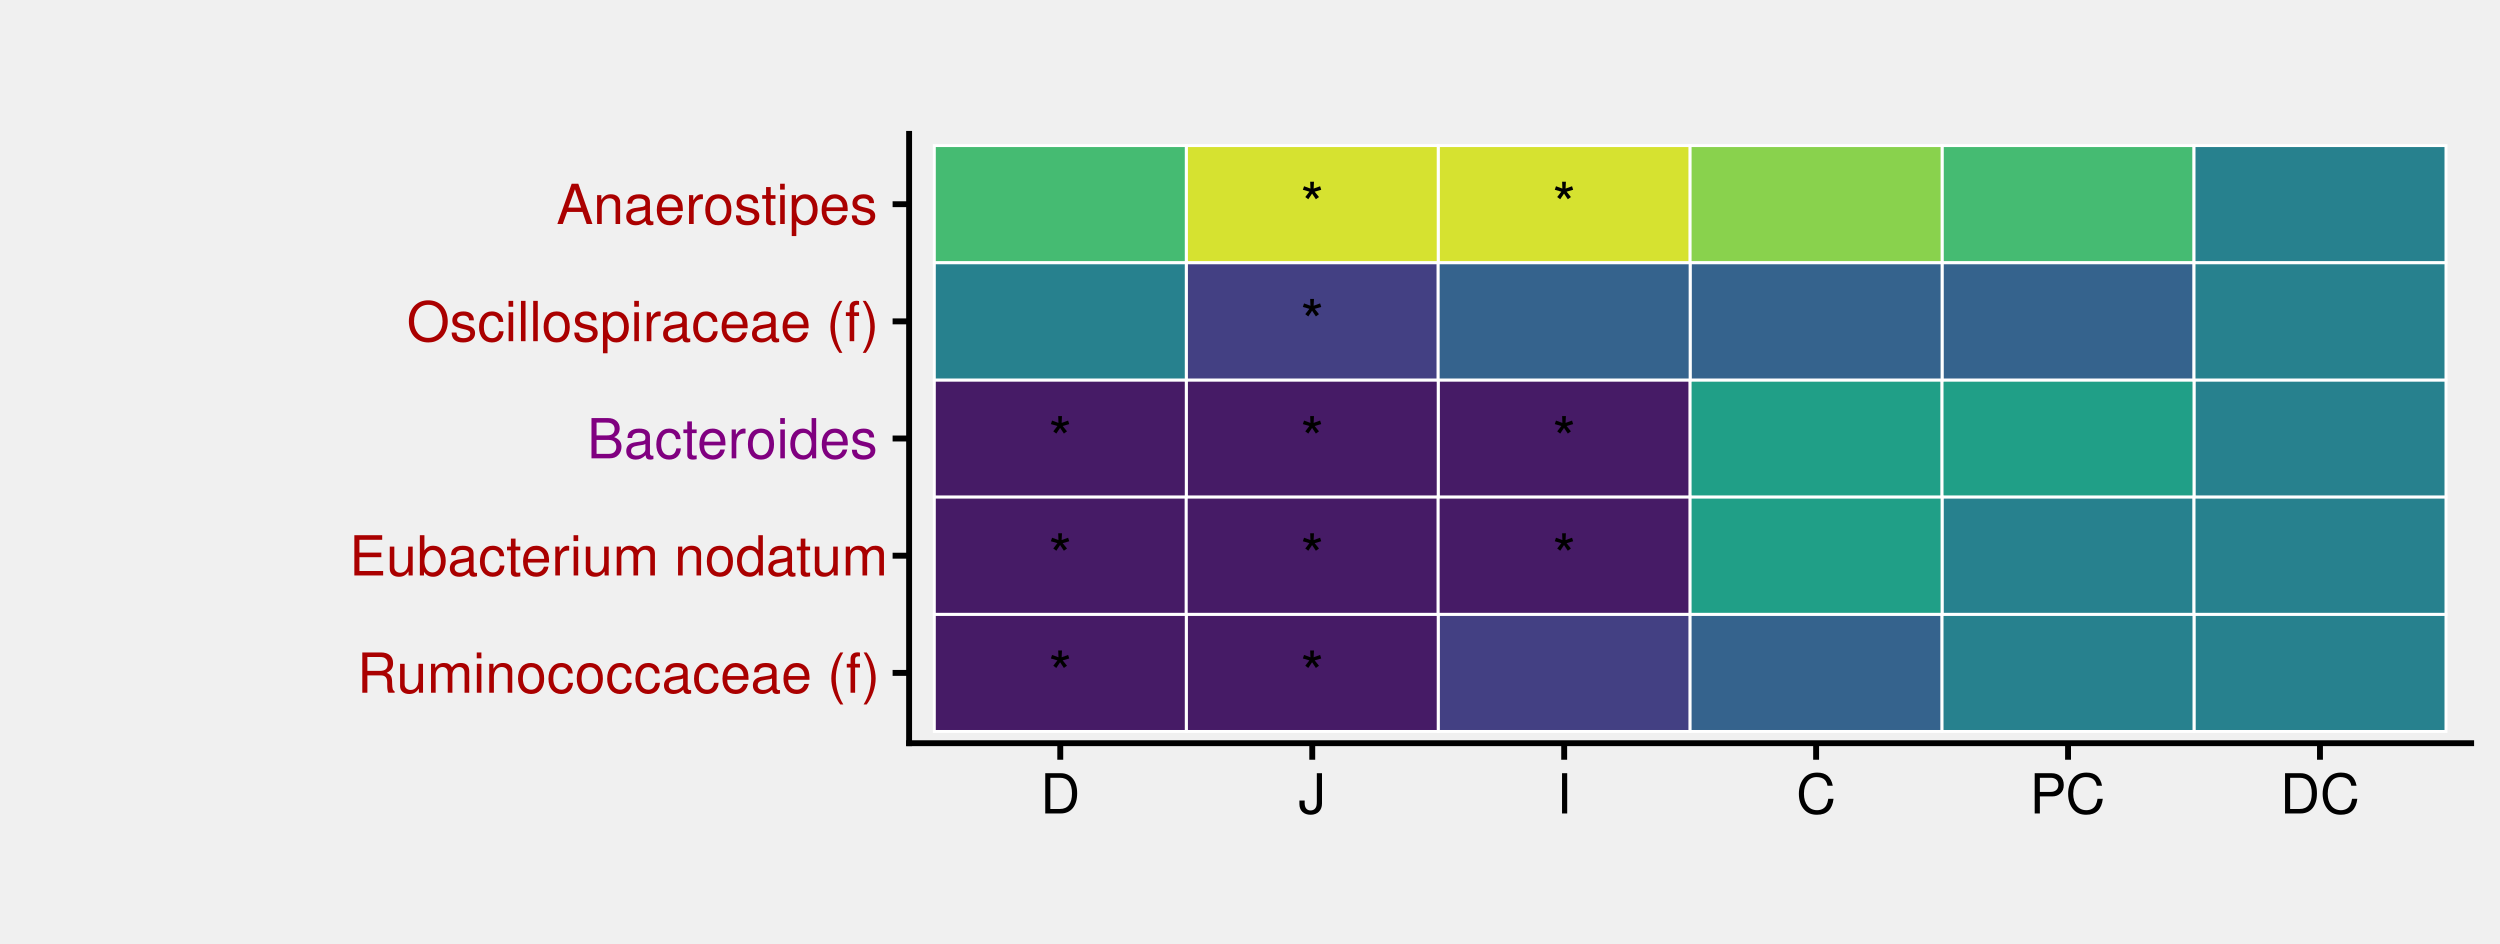
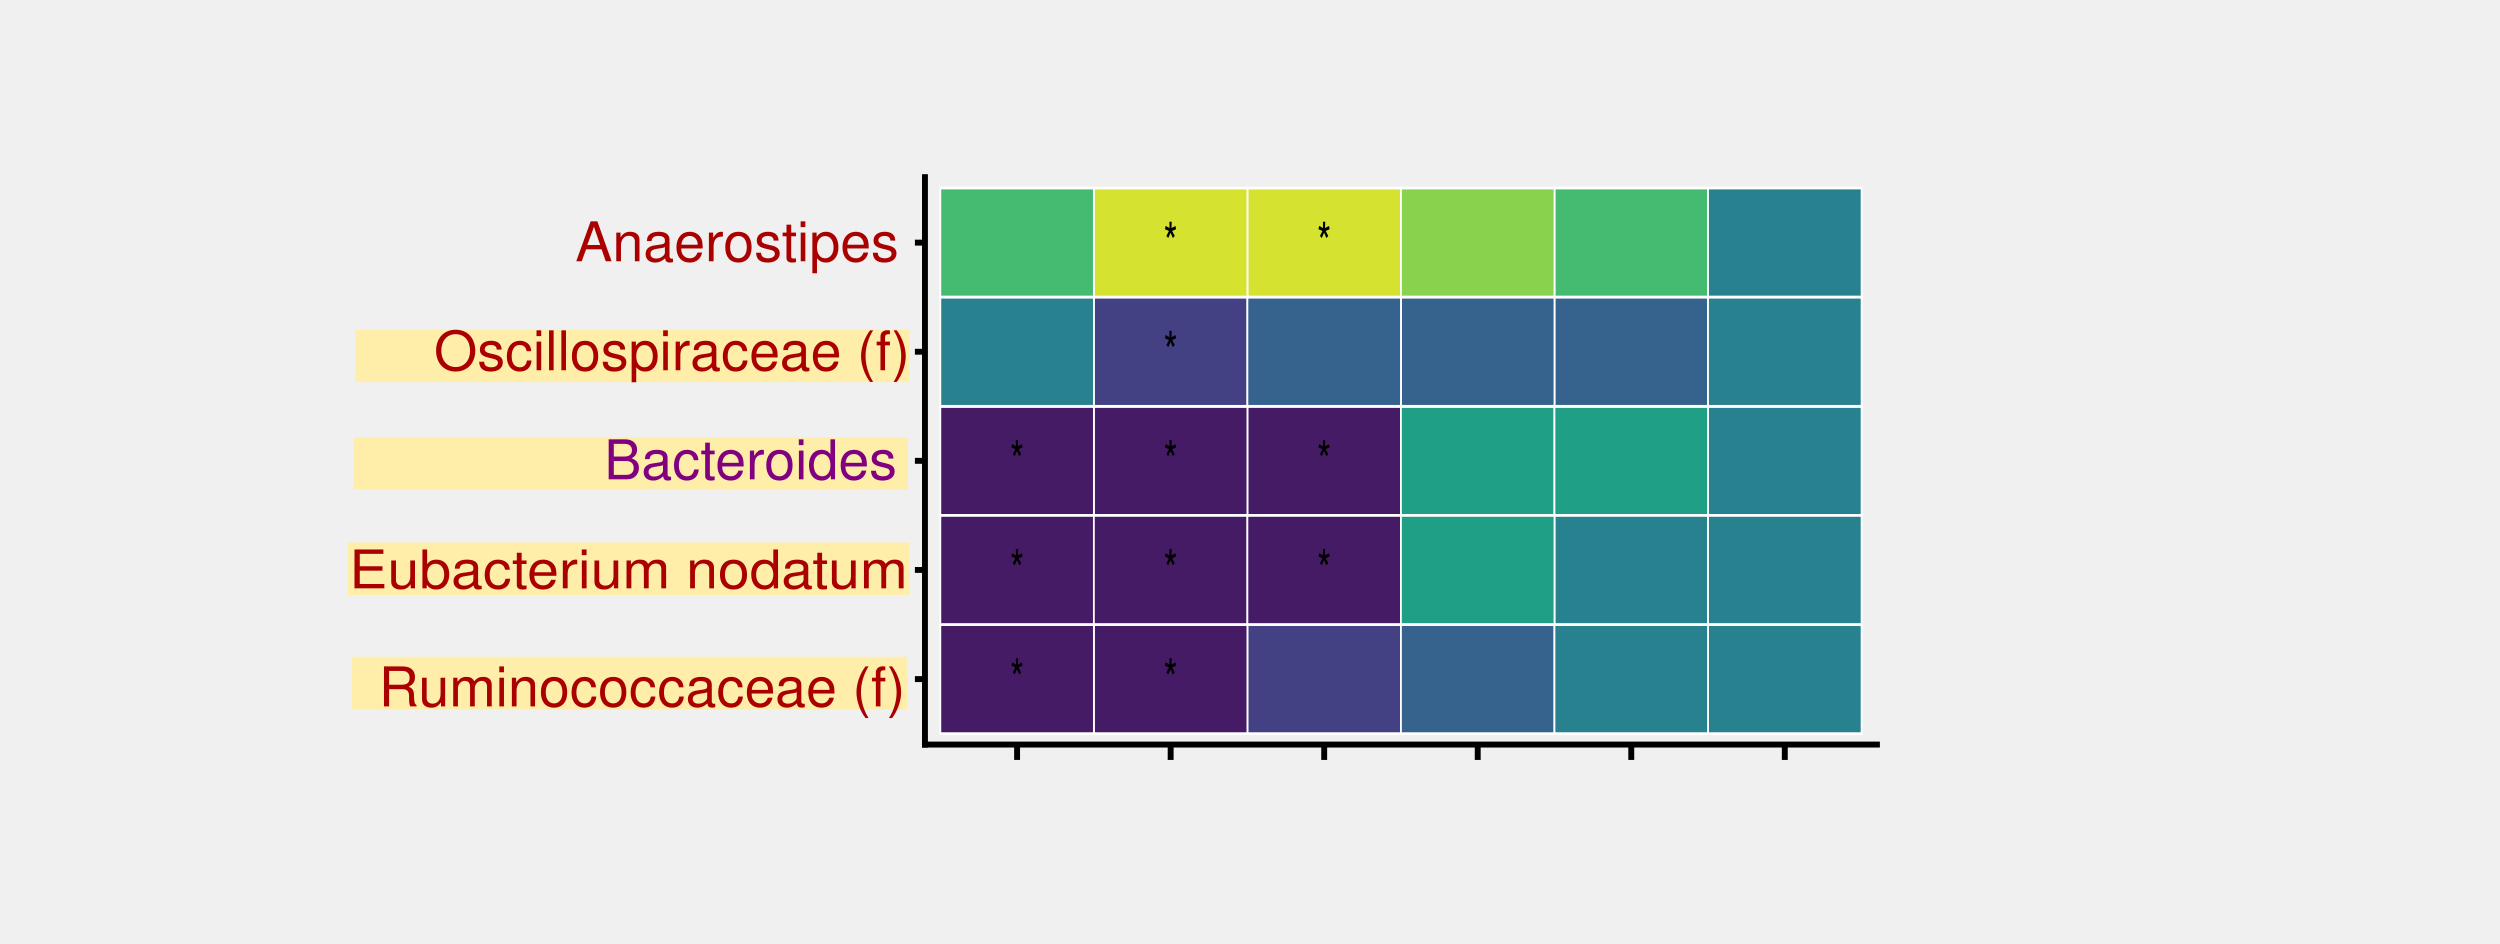
<svg xmlns="http://www.w3.org/2000/svg" xmlns:xlink="http://www.w3.org/1999/xlink" version="1.1" id="Layer_1" x="0px" y="0px" viewBox="0 0 453 171" style="enable-background:new 0 0 453 171;" xml:space="preserve">
-   <defs id="defs93" />
+   <defs id="defs93">
+     <clipPath id="clip176-5-7-4-6-7-6-9-6-4-7-2-0-9-6-8-6-4-0-29">
+       <path d="m 269,77.445 h 38.402 V 88 H 269 Z m 0,0" id="path254-5-8-9-8-3-3-7-5-4-5-8-6-4-8-0-2-8-6-0" />
+     </clipPath>
+     <clipPath id="clip176-5-7-4-6-7-6-9-6-4-7-2-0-9-6-8-6-4-0-29-3">
+       <path d="m 269,77.445 h 38.402 V 88 H 269 Z m 0,0" id="path254-5-8-9-8-3-3-7-5-4-5-8-6-4-8-0-2-8-6-0-7" />
+     </clipPath>
+     <clipPath id="clip176-5-7-4-6-7-6-9-6-4-7-2-0-9-6-8-6-4-0-29-3-8">
+       <path d="m 269,77.445 h 38.402 V 88 H 269 Z m 0,0" id="path254-5-8-9-8-3-3-7-5-4-5-8-6-4-8-0-2-8-6-0-7-7" />
+     </clipPath>
+     <clipPath id="clip176-5-7-4-6-7-6-9-6-4-7-2-0-9-6-8-6-4-0-29-3-8-0">
+       <path d="m 269,77.445 h 38.402 V 88 H 269 Z m 0,0" id="path254-5-8-9-8-3-3-7-5-4-5-8-6-4-8-0-2-8-6-0-7-7-9" />
+     </clipPath>
+   </defs>
  <style type="text/css" id="style1">
	.st0{clip-path:url(#SVGID_00000031889688859535453280000002642071406864421519_);fill:#461B66;}
	
		.st1{clip-path:url(#SVGID_00000031889688859535453280000002642071406864421519_);fill:none;stroke:#FFFFFF;stroke-width:0.53;stroke-miterlimit:10;}
	.st2{clip-path:url(#SVGID_00000031889688859535453280000002642071406864421519_);fill:#209F87;}
	.st3{clip-path:url(#SVGID_00000031889688859535453280000002642071406864421519_);fill:#27818E;}
	.st4{clip-path:url(#SVGID_00000031889688859535453280000002642071406864421519_);fill:#D6E230;}
	.st5{clip-path:url(#SVGID_00000031889688859535453280000002642071406864421519_);fill:#45BB72;}
	.st6{clip-path:url(#SVGID_00000031889688859535453280000002642071406864421519_);fill:#89D24D;}
	.st7{clip-path:url(#SVGID_00000031889688859535453280000002642071406864421519_);fill:#434083;}
	.st8{clip-path:url(#SVGID_00000031889688859535453280000002642071406864421519_);fill:#35638D;}
	.st9{clip-path:url(#SVGID_00000031889688859535453280000002642071406864421519_);}
	.st10{font-family:'Helvetica';}
	.st11{font-size:11px;}
	.st12{fill:none;stroke:#000000;stroke-width:1.07;stroke-linecap:square;stroke-linejoin:round;stroke-miterlimit:10;}
	.st13{fill:#AA0000;}
	.st14{font-size:10px;}
	.st15{fill:#800080;}
	.st16{fill:none;stroke:#000000;stroke-width:1.07;stroke-linejoin:round;stroke-miterlimit:10;}
</style>
-   <g id="g71">
+   <g id="g71" transform="matrix(0.6094341,0,0,0.9312517,67.21132,9.506743)">
    <defs id="defs1">
      <rect id="SVGID_1_" x="164.73" y="24.26" width="283.04" height="110.41" />
    </defs>
    <clipPath id="SVGID_00000048481814212972687970000012246216383739331980_">
-       <use xlink:href="#SVGID_1_" style="overflow:visible;" id="use1" />
+       <use xlink:href="#SVGID_1_" style="overflow:visible" id="use1" />
    </clipPath>
-     <rect x="260.6" y="68.85" style="clip-path:url(#SVGID_00000048481814212972687970000012246216383739331980_);fill:#461B66;" width="45.65" height="21.23" clip-path="url(#SVGID_00000048481814212972687970000012246216383739331980_)" id="rect1" />
-     <rect x="260.6" y="68.85" style="clip-path:url(#SVGID_00000048481814212972687970000012246216383739331980_);fill:none;stroke:#FFFFFF;stroke-width:0.53;stroke-miterlimit:10;" width="45.65" height="21.23" clip-path="url(#SVGID_00000048481814212972687970000012246216383739331980_)" id="rect2" />
-     <rect x="306.25" y="68.85" style="clip-path:url(#SVGID_00000048481814212972687970000012246216383739331980_);fill:#209F87;" width="45.65" height="21.23" clip-path="url(#SVGID_00000048481814212972687970000012246216383739331980_)" id="rect3" />
-     <rect x="306.25" y="68.85" style="clip-path:url(#SVGID_00000048481814212972687970000012246216383739331980_);fill:none;stroke:#FFFFFF;stroke-width:0.53;stroke-miterlimit:10;" width="45.65" height="21.23" clip-path="url(#SVGID_00000048481814212972687970000012246216383739331980_)" id="rect4" />
-     <rect x="214.95" y="68.85" style="clip-path:url(#SVGID_00000048481814212972687970000012246216383739331980_);fill:#461B66;" width="45.65" height="21.23" clip-path="url(#SVGID_00000048481814212972687970000012246216383739331980_)" id="rect5" />
-     <rect x="214.95" y="68.85" style="clip-path:url(#SVGID_00000048481814212972687970000012246216383739331980_);fill:none;stroke:#FFFFFF;stroke-width:0.53;stroke-miterlimit:10;" width="45.65" height="21.23" clip-path="url(#SVGID_00000048481814212972687970000012246216383739331980_)" id="rect6" />
-     <rect x="169.3" y="68.85" style="clip-path:url(#SVGID_00000048481814212972687970000012246216383739331980_);fill:#461B66;" width="45.65" height="21.23" clip-path="url(#SVGID_00000048481814212972687970000012246216383739331980_)" id="rect7" />
-     <rect x="169.3" y="68.85" style="clip-path:url(#SVGID_00000048481814212972687970000012246216383739331980_);fill:none;stroke:#FFFFFF;stroke-width:0.53;stroke-miterlimit:10;" width="45.65" height="21.23" clip-path="url(#SVGID_00000048481814212972687970000012246216383739331980_)" id="rect8" />
-     <rect x="397.56" y="68.85" style="clip-path:url(#SVGID_00000048481814212972687970000012246216383739331980_);fill:#27818E;" width="45.65" height="21.23" clip-path="url(#SVGID_00000048481814212972687970000012246216383739331980_)" id="rect9" />
-     <rect x="397.56" y="68.85" style="clip-path:url(#SVGID_00000048481814212972687970000012246216383739331980_);fill:none;stroke:#FFFFFF;stroke-width:0.53;stroke-miterlimit:10;" width="45.65" height="21.23" clip-path="url(#SVGID_00000048481814212972687970000012246216383739331980_)" id="rect10" />
-     <rect x="351.9" y="68.85" style="clip-path:url(#SVGID_00000048481814212972687970000012246216383739331980_);fill:#209F87;" width="45.65" height="21.23" clip-path="url(#SVGID_00000048481814212972687970000012246216383739331980_)" id="rect11" />
-     <rect x="351.9" y="68.85" style="clip-path:url(#SVGID_00000048481814212972687970000012246216383739331980_);fill:none;stroke:#FFFFFF;stroke-width:0.53;stroke-miterlimit:10;" width="45.65" height="21.23" clip-path="url(#SVGID_00000048481814212972687970000012246216383739331980_)" id="rect12" />
-     <rect x="260.6" y="26.38" style="clip-path:url(#SVGID_00000048481814212972687970000012246216383739331980_);fill:#D6E230;" width="45.65" height="21.23" clip-path="url(#SVGID_00000048481814212972687970000012246216383739331980_)" id="rect13" />
-     <rect x="260.6" y="26.38" style="clip-path:url(#SVGID_00000048481814212972687970000012246216383739331980_);fill:none;stroke:#FFFFFF;stroke-width:0.53;stroke-miterlimit:10;" width="45.65" height="21.23" clip-path="url(#SVGID_00000048481814212972687970000012246216383739331980_)" id="rect14" />
-     <rect x="214.95" y="26.38" style="clip-path:url(#SVGID_00000048481814212972687970000012246216383739331980_);fill:#D6E230;" width="45.65" height="21.23" clip-path="url(#SVGID_00000048481814212972687970000012246216383739331980_)" id="rect15" />
-     <rect x="214.95" y="26.38" style="clip-path:url(#SVGID_00000048481814212972687970000012246216383739331980_);fill:none;stroke:#FFFFFF;stroke-width:0.53;stroke-miterlimit:10;" width="45.65" height="21.23" clip-path="url(#SVGID_00000048481814212972687970000012246216383739331980_)" id="rect16" />
-     <rect x="351.9" y="26.38" style="clip-path:url(#SVGID_00000048481814212972687970000012246216383739331980_);fill:#45BB72;" width="45.65" height="21.23" clip-path="url(#SVGID_00000048481814212972687970000012246216383739331980_)" id="rect17" />
-     <rect x="351.9" y="26.38" style="clip-path:url(#SVGID_00000048481814212972687970000012246216383739331980_);fill:none;stroke:#FFFFFF;stroke-width:0.53;stroke-miterlimit:10;" width="45.65" height="21.23" clip-path="url(#SVGID_00000048481814212972687970000012246216383739331980_)" id="rect18" />
-     <rect x="306.25" y="26.38" style="clip-path:url(#SVGID_00000048481814212972687970000012246216383739331980_);fill:#89D24D;" width="45.65" height="21.23" clip-path="url(#SVGID_00000048481814212972687970000012246216383739331980_)" id="rect19" />
-     <rect x="306.25" y="26.38" style="clip-path:url(#SVGID_00000048481814212972687970000012246216383739331980_);fill:none;stroke:#FFFFFF;stroke-width:0.53;stroke-miterlimit:10;" width="45.65" height="21.23" clip-path="url(#SVGID_00000048481814212972687970000012246216383739331980_)" id="rect20" />
-     <rect x="169.3" y="26.38" style="clip-path:url(#SVGID_00000048481814212972687970000012246216383739331980_);fill:#45BB72;" width="45.65" height="21.23" clip-path="url(#SVGID_00000048481814212972687970000012246216383739331980_)" id="rect21" />
-     <rect x="169.3" y="26.38" style="clip-path:url(#SVGID_00000048481814212972687970000012246216383739331980_);fill:none;stroke:#FFFFFF;stroke-width:0.53;stroke-miterlimit:10;" width="45.65" height="21.23" clip-path="url(#SVGID_00000048481814212972687970000012246216383739331980_)" id="rect22" />
-     <rect x="397.56" y="26.38" style="clip-path:url(#SVGID_00000048481814212972687970000012246216383739331980_);fill:#27818E;" width="45.65" height="21.23" clip-path="url(#SVGID_00000048481814212972687970000012246216383739331980_)" id="rect23" />
-     <rect x="397.56" y="26.38" style="clip-path:url(#SVGID_00000048481814212972687970000012246216383739331980_);fill:none;stroke:#FFFFFF;stroke-width:0.53;stroke-miterlimit:10;" width="45.65" height="21.23" clip-path="url(#SVGID_00000048481814212972687970000012246216383739331980_)" id="rect24" />
-     <rect x="214.95" y="47.62" style="clip-path:url(#SVGID_00000048481814212972687970000012246216383739331980_);fill:#434083;" width="45.65" height="21.23" clip-path="url(#SVGID_00000048481814212972687970000012246216383739331980_)" id="rect25" />
-     <rect x="214.95" y="47.62" style="clip-path:url(#SVGID_00000048481814212972687970000012246216383739331980_);fill:none;stroke:#FFFFFF;stroke-width:0.53;stroke-miterlimit:10;" width="45.65" height="21.23" clip-path="url(#SVGID_00000048481814212972687970000012246216383739331980_)" id="rect26" />
-     <rect x="351.9" y="47.62" style="clip-path:url(#SVGID_00000048481814212972687970000012246216383739331980_);fill:#35638D;" width="45.65" height="21.23" clip-path="url(#SVGID_00000048481814212972687970000012246216383739331980_)" id="rect27" />
-     <rect x="351.9" y="47.62" style="clip-path:url(#SVGID_00000048481814212972687970000012246216383739331980_);fill:none;stroke:#FFFFFF;stroke-width:0.53;stroke-miterlimit:10;" width="45.65" height="21.23" clip-path="url(#SVGID_00000048481814212972687970000012246216383739331980_)" id="rect28" />
-     <rect x="306.25" y="47.62" style="clip-path:url(#SVGID_00000048481814212972687970000012246216383739331980_);fill:#35638D;" width="45.65" height="21.23" clip-path="url(#SVGID_00000048481814212972687970000012246216383739331980_)" id="rect29" />
-     <rect x="306.25" y="47.62" style="clip-path:url(#SVGID_00000048481814212972687970000012246216383739331980_);fill:none;stroke:#FFFFFF;stroke-width:0.53;stroke-miterlimit:10;" width="45.65" height="21.23" clip-path="url(#SVGID_00000048481814212972687970000012246216383739331980_)" id="rect30" />
-     <rect x="260.6" y="47.62" style="clip-path:url(#SVGID_00000048481814212972687970000012246216383739331980_);fill:#35638D;" width="45.65" height="21.23" clip-path="url(#SVGID_00000048481814212972687970000012246216383739331980_)" id="rect31" />
-     <rect x="260.6" y="47.62" style="clip-path:url(#SVGID_00000048481814212972687970000012246216383739331980_);fill:none;stroke:#FFFFFF;stroke-width:0.53;stroke-miterlimit:10;" width="45.65" height="21.23" clip-path="url(#SVGID_00000048481814212972687970000012246216383739331980_)" id="rect32" />
-     <rect x="169.3" y="47.62" style="clip-path:url(#SVGID_00000048481814212972687970000012246216383739331980_);fill:#27818E;" width="45.65" height="21.23" clip-path="url(#SVGID_00000048481814212972687970000012246216383739331980_)" id="rect33" />
-     <rect x="169.3" y="47.62" style="clip-path:url(#SVGID_00000048481814212972687970000012246216383739331980_);fill:none;stroke:#FFFFFF;stroke-width:0.53;stroke-miterlimit:10;" width="45.65" height="21.23" clip-path="url(#SVGID_00000048481814212972687970000012246216383739331980_)" id="rect34" />
-     <rect x="397.56" y="47.62" style="clip-path:url(#SVGID_00000048481814212972687970000012246216383739331980_);fill:#27818E;" width="45.65" height="21.23" clip-path="url(#SVGID_00000048481814212972687970000012246216383739331980_)" id="rect35" />
-     <rect x="397.56" y="47.62" style="clip-path:url(#SVGID_00000048481814212972687970000012246216383739331980_);fill:none;stroke:#FFFFFF;stroke-width:0.53;stroke-miterlimit:10;" width="45.65" height="21.23" clip-path="url(#SVGID_00000048481814212972687970000012246216383739331980_)" id="rect36" />
-     <rect x="260.6" y="111.31" style="clip-path:url(#SVGID_00000048481814212972687970000012246216383739331980_);fill:#434083;" width="45.65" height="21.23" clip-path="url(#SVGID_00000048481814212972687970000012246216383739331980_)" id="rect37" />
-     <rect x="260.6" y="111.31" style="clip-path:url(#SVGID_00000048481814212972687970000012246216383739331980_);fill:none;stroke:#FFFFFF;stroke-width:0.53;stroke-miterlimit:10;" width="45.65" height="21.23" clip-path="url(#SVGID_00000048481814212972687970000012246216383739331980_)" id="rect38" />
-     <rect x="214.95" y="111.31" style="clip-path:url(#SVGID_00000048481814212972687970000012246216383739331980_);fill:#461B66;" width="45.65" height="21.23" clip-path="url(#SVGID_00000048481814212972687970000012246216383739331980_)" id="rect39" />
-     <rect x="214.95" y="111.31" style="clip-path:url(#SVGID_00000048481814212972687970000012246216383739331980_);fill:none;stroke:#FFFFFF;stroke-width:0.53;stroke-miterlimit:10;" width="45.65" height="21.23" clip-path="url(#SVGID_00000048481814212972687970000012246216383739331980_)" id="rect40" />
-     <rect x="169.3" y="111.31" style="clip-path:url(#SVGID_00000048481814212972687970000012246216383739331980_);fill:#461B66;" width="45.65" height="21.23" clip-path="url(#SVGID_00000048481814212972687970000012246216383739331980_)" id="rect41" />
-     <rect x="169.3" y="111.31" style="clip-path:url(#SVGID_00000048481814212972687970000012246216383739331980_);fill:none;stroke:#FFFFFF;stroke-width:0.53;stroke-miterlimit:10;" width="45.65" height="21.23" clip-path="url(#SVGID_00000048481814212972687970000012246216383739331980_)" id="rect42" />
-     <rect x="397.56" y="111.31" style="clip-path:url(#SVGID_00000048481814212972687970000012246216383739331980_);fill:#27818E;" width="45.65" height="21.23" clip-path="url(#SVGID_00000048481814212972687970000012246216383739331980_)" id="rect43" />
-     <rect x="397.56" y="111.31" style="clip-path:url(#SVGID_00000048481814212972687970000012246216383739331980_);fill:none;stroke:#FFFFFF;stroke-width:0.53;stroke-miterlimit:10;" width="45.65" height="21.23" clip-path="url(#SVGID_00000048481814212972687970000012246216383739331980_)" id="rect44" />
-     <rect x="306.25" y="111.31" style="clip-path:url(#SVGID_00000048481814212972687970000012246216383739331980_);fill:#35638D;" width="45.65" height="21.23" clip-path="url(#SVGID_00000048481814212972687970000012246216383739331980_)" id="rect45" />
-     <rect x="306.25" y="111.31" style="clip-path:url(#SVGID_00000048481814212972687970000012246216383739331980_);fill:none;stroke:#FFFFFF;stroke-width:0.53;stroke-miterlimit:10;" width="45.65" height="21.23" clip-path="url(#SVGID_00000048481814212972687970000012246216383739331980_)" id="rect46" />
-     <rect x="351.9" y="111.31" style="clip-path:url(#SVGID_00000048481814212972687970000012246216383739331980_);fill:#27818E;" width="45.65" height="21.23" clip-path="url(#SVGID_00000048481814212972687970000012246216383739331980_)" id="rect47" />
-     <rect x="351.9" y="111.31" style="clip-path:url(#SVGID_00000048481814212972687970000012246216383739331980_);fill:none;stroke:#FFFFFF;stroke-width:0.53;stroke-miterlimit:10;" width="45.65" height="21.23" clip-path="url(#SVGID_00000048481814212972687970000012246216383739331980_)" id="rect48" />
-     <rect x="169.3" y="90.08" style="clip-path:url(#SVGID_00000048481814212972687970000012246216383739331980_);fill:#461B66;" width="45.65" height="21.23" clip-path="url(#SVGID_00000048481814212972687970000012246216383739331980_)" id="rect49" />
-     <rect x="169.3" y="90.08" style="clip-path:url(#SVGID_00000048481814212972687970000012246216383739331980_);fill:none;stroke:#FFFFFF;stroke-width:0.53;stroke-miterlimit:10;" width="45.65" height="21.23" clip-path="url(#SVGID_00000048481814212972687970000012246216383739331980_)" id="rect50" />
-     <rect x="214.95" y="90.08" style="clip-path:url(#SVGID_00000048481814212972687970000012246216383739331980_);fill:#461B66;" width="45.65" height="21.23" clip-path="url(#SVGID_00000048481814212972687970000012246216383739331980_)" id="rect51" />
-     <rect x="214.95" y="90.08" style="clip-path:url(#SVGID_00000048481814212972687970000012246216383739331980_);fill:none;stroke:#FFFFFF;stroke-width:0.53;stroke-miterlimit:10;" width="45.65" height="21.23" clip-path="url(#SVGID_00000048481814212972687970000012246216383739331980_)" id="rect52" />
-     <rect x="351.9" y="90.08" style="clip-path:url(#SVGID_00000048481814212972687970000012246216383739331980_);fill:#27818E;" width="45.65" height="21.23" clip-path="url(#SVGID_00000048481814212972687970000012246216383739331980_)" id="rect53" />
-     <rect x="351.9" y="90.08" style="clip-path:url(#SVGID_00000048481814212972687970000012246216383739331980_);fill:none;stroke:#FFFFFF;stroke-width:0.53;stroke-miterlimit:10;" width="45.65" height="21.23" clip-path="url(#SVGID_00000048481814212972687970000012246216383739331980_)" id="rect54" />
-     <rect x="260.6" y="90.08" style="clip-path:url(#SVGID_00000048481814212972687970000012246216383739331980_);fill:#461B66;" width="45.65" height="21.23" clip-path="url(#SVGID_00000048481814212972687970000012246216383739331980_)" id="rect55" />
-     <rect x="260.6" y="90.08" style="clip-path:url(#SVGID_00000048481814212972687970000012246216383739331980_);fill:none;stroke:#FFFFFF;stroke-width:0.53;stroke-miterlimit:10;" width="45.65" height="21.23" clip-path="url(#SVGID_00000048481814212972687970000012246216383739331980_)" id="rect56" />
-     <rect x="397.56" y="90.08" style="clip-path:url(#SVGID_00000048481814212972687970000012246216383739331980_);fill:#27818E;" width="45.65" height="21.23" clip-path="url(#SVGID_00000048481814212972687970000012246216383739331980_)" id="rect57" />
-     <rect x="397.56" y="90.08" style="clip-path:url(#SVGID_00000048481814212972687970000012246216383739331980_);fill:none;stroke:#FFFFFF;stroke-width:0.53;stroke-miterlimit:10;" width="45.65" height="21.23" clip-path="url(#SVGID_00000048481814212972687970000012246216383739331980_)" id="rect58" />
-     <rect x="306.25" y="90.08" style="clip-path:url(#SVGID_00000048481814212972687970000012246216383739331980_);fill:#209F87;" width="45.65" height="21.23" clip-path="url(#SVGID_00000048481814212972687970000012246216383739331980_)" id="rect59" />
-     <rect x="306.25" y="90.08" style="clip-path:url(#SVGID_00000048481814212972687970000012246216383739331980_);fill:none;stroke:#FFFFFF;stroke-width:0.53;stroke-miterlimit:10;" width="45.65" height="21.23" clip-path="url(#SVGID_00000048481814212972687970000012246216383739331980_)" id="rect60" />
-     <g style="clip-path:url(#SVGID_00000048481814212972687970000012246216383739331980_);" clip-path="url(#SVGID_00000048481814212972687970000012246216383739331980_)" id="g60">
-       <text transform="matrix(1 0 0 1 281.29 83.4102)" class="st10 st11" id="text60">*</text>
+     <rect x="260.6" y="68.85" style="fill:#461b66" width="45.65" height="21.23" clip-path="url(#SVGID_00000048481814212972687970000012246216383739331980_)" id="rect1" />
+     <rect x="260.6" y="68.85" style="fill:none;stroke:#ffffff;stroke-width:0.53;stroke-miterlimit:10" width="45.65" height="21.23" clip-path="url(#SVGID_00000048481814212972687970000012246216383739331980_)" id="rect2" />
+     <rect x="306.25" y="68.85" style="fill:#209f87" width="45.65" height="21.23" clip-path="url(#SVGID_00000048481814212972687970000012246216383739331980_)" id="rect3" />
+     <rect x="306.25" y="68.85" style="fill:none;stroke:#ffffff;stroke-width:0.53;stroke-miterlimit:10" width="45.65" height="21.23" clip-path="url(#SVGID_00000048481814212972687970000012246216383739331980_)" id="rect4" />
+     <rect x="214.95" y="68.85" style="fill:#461b66" width="45.65" height="21.23" clip-path="url(#SVGID_00000048481814212972687970000012246216383739331980_)" id="rect5" />
+     <rect x="214.95" y="68.85" style="fill:none;stroke:#ffffff;stroke-width:0.53;stroke-miterlimit:10" width="45.65" height="21.23" clip-path="url(#SVGID_00000048481814212972687970000012246216383739331980_)" id="rect6" />
+     <rect x="169.3" y="68.85" style="fill:#461b66" width="45.65" height="21.23" clip-path="url(#SVGID_00000048481814212972687970000012246216383739331980_)" id="rect7" />
+     <rect x="169.3" y="68.85" style="fill:none;stroke:#ffffff;stroke-width:0.53;stroke-miterlimit:10" width="45.65" height="21.23" clip-path="url(#SVGID_00000048481814212972687970000012246216383739331980_)" id="rect8" />
+     <rect x="397.56" y="68.85" style="fill:#27818e" width="45.65" height="21.23" clip-path="url(#SVGID_00000048481814212972687970000012246216383739331980_)" id="rect9" />
+     <rect x="397.56" y="68.85" style="fill:none;stroke:#ffffff;stroke-width:0.53;stroke-miterlimit:10" width="45.65" height="21.23" clip-path="url(#SVGID_00000048481814212972687970000012246216383739331980_)" id="rect10" />
+     <rect x="351.9" y="68.85" style="fill:#209f87" width="45.65" height="21.23" clip-path="url(#SVGID_00000048481814212972687970000012246216383739331980_)" id="rect11" />
+     <rect x="351.9" y="68.85" style="fill:none;stroke:#ffffff;stroke-width:0.53;stroke-miterlimit:10" width="45.65" height="21.23" clip-path="url(#SVGID_00000048481814212972687970000012246216383739331980_)" id="rect12" />
+     <rect x="260.6" y="26.38" style="fill:#d6e230" width="45.65" height="21.23" clip-path="url(#SVGID_00000048481814212972687970000012246216383739331980_)" id="rect13" />
+     <rect x="260.6" y="26.38" style="fill:none;stroke:#ffffff;stroke-width:0.53;stroke-miterlimit:10" width="45.65" height="21.23" clip-path="url(#SVGID_00000048481814212972687970000012246216383739331980_)" id="rect14" />
+     <rect x="214.95" y="26.38" style="fill:#d6e230" width="45.65" height="21.23" clip-path="url(#SVGID_00000048481814212972687970000012246216383739331980_)" id="rect15" />
+     <rect x="214.95" y="26.38" style="fill:none;stroke:#ffffff;stroke-width:0.53;stroke-miterlimit:10" width="45.65" height="21.23" clip-path="url(#SVGID_00000048481814212972687970000012246216383739331980_)" id="rect16" />
+     <rect x="351.9" y="26.38" style="fill:#45bb72" width="45.65" height="21.23" clip-path="url(#SVGID_00000048481814212972687970000012246216383739331980_)" id="rect17" />
+     <rect x="351.9" y="26.38" style="fill:none;stroke:#ffffff;stroke-width:0.53;stroke-miterlimit:10" width="45.65" height="21.23" clip-path="url(#SVGID_00000048481814212972687970000012246216383739331980_)" id="rect18" />
+     <rect x="306.25" y="26.38" style="fill:#89d24d" width="45.65" height="21.23" clip-path="url(#SVGID_00000048481814212972687970000012246216383739331980_)" id="rect19" />
+     <rect x="306.25" y="26.38" style="fill:none;stroke:#ffffff;stroke-width:0.53;stroke-miterlimit:10" width="45.65" height="21.23" clip-path="url(#SVGID_00000048481814212972687970000012246216383739331980_)" id="rect20" />
+     <rect x="169.3" y="26.38" style="fill:#45bb72" width="45.65" height="21.23" clip-path="url(#SVGID_00000048481814212972687970000012246216383739331980_)" id="rect21" />
+     <rect x="169.3" y="26.38" style="fill:none;stroke:#ffffff;stroke-width:0.53;stroke-miterlimit:10" width="45.65" height="21.23" clip-path="url(#SVGID_00000048481814212972687970000012246216383739331980_)" id="rect22" />
+     <rect x="397.56" y="26.38" style="fill:#27818e" width="45.65" height="21.23" clip-path="url(#SVGID_00000048481814212972687970000012246216383739331980_)" id="rect23" />
+     <rect x="397.56" y="26.38" style="fill:none;stroke:#ffffff;stroke-width:0.53;stroke-miterlimit:10" width="45.65" height="21.23" clip-path="url(#SVGID_00000048481814212972687970000012246216383739331980_)" id="rect24" />
+     <rect x="214.95" y="47.62" style="fill:#434083" width="45.65" height="21.23" clip-path="url(#SVGID_00000048481814212972687970000012246216383739331980_)" id="rect25" />
+     <rect x="214.95" y="47.62" style="fill:none;stroke:#ffffff;stroke-width:0.53;stroke-miterlimit:10" width="45.65" height="21.23" clip-path="url(#SVGID_00000048481814212972687970000012246216383739331980_)" id="rect26" />
+     <rect x="351.9" y="47.62" style="fill:#35638d" width="45.65" height="21.23" clip-path="url(#SVGID_00000048481814212972687970000012246216383739331980_)" id="rect27" />
+     <rect x="351.9" y="47.62" style="fill:none;stroke:#ffffff;stroke-width:0.53;stroke-miterlimit:10" width="45.65" height="21.23" clip-path="url(#SVGID_00000048481814212972687970000012246216383739331980_)" id="rect28" />
+     <rect x="306.25" y="47.62" style="fill:#35638d" width="45.65" height="21.23" clip-path="url(#SVGID_00000048481814212972687970000012246216383739331980_)" id="rect29" />
+     <rect x="306.25" y="47.62" style="fill:none;stroke:#ffffff;stroke-width:0.53;stroke-miterlimit:10" width="45.65" height="21.23" clip-path="url(#SVGID_00000048481814212972687970000012246216383739331980_)" id="rect30" />
+     <rect x="260.6" y="47.62" style="fill:#35638d" width="45.65" height="21.23" clip-path="url(#SVGID_00000048481814212972687970000012246216383739331980_)" id="rect31" />
+     <rect x="260.6" y="47.62" style="fill:none;stroke:#ffffff;stroke-width:0.53;stroke-miterlimit:10" width="45.65" height="21.23" clip-path="url(#SVGID_00000048481814212972687970000012246216383739331980_)" id="rect32" />
+     <rect x="169.3" y="47.62" style="fill:#27818e" width="45.65" height="21.23" clip-path="url(#SVGID_00000048481814212972687970000012246216383739331980_)" id="rect33" />
+     <rect x="169.3" y="47.62" style="fill:none;stroke:#ffffff;stroke-width:0.53;stroke-miterlimit:10" width="45.65" height="21.23" clip-path="url(#SVGID_00000048481814212972687970000012246216383739331980_)" id="rect34" />
+     <rect x="397.56" y="47.62" style="fill:#27818e" width="45.65" height="21.23" clip-path="url(#SVGID_00000048481814212972687970000012246216383739331980_)" id="rect35" />
+     <rect x="397.56" y="47.62" style="fill:none;stroke:#ffffff;stroke-width:0.53;stroke-miterlimit:10" width="45.65" height="21.23" clip-path="url(#SVGID_00000048481814212972687970000012246216383739331980_)" id="rect36" />
+     <rect x="260.6" y="111.31" style="fill:#434083" width="45.65" height="21.23" clip-path="url(#SVGID_00000048481814212972687970000012246216383739331980_)" id="rect37" />
+     <rect x="260.6" y="111.31" style="fill:none;stroke:#ffffff;stroke-width:0.53;stroke-miterlimit:10" width="45.65" height="21.23" clip-path="url(#SVGID_00000048481814212972687970000012246216383739331980_)" id="rect38" />
+     <rect x="214.95" y="111.31" style="fill:#461b66" width="45.65" height="21.23" clip-path="url(#SVGID_00000048481814212972687970000012246216383739331980_)" id="rect39" />
+     <rect x="214.95" y="111.31" style="fill:none;stroke:#ffffff;stroke-width:0.53;stroke-miterlimit:10" width="45.65" height="21.23" clip-path="url(#SVGID_00000048481814212972687970000012246216383739331980_)" id="rect40" />
+     <rect x="169.3" y="111.31" style="fill:#461b66" width="45.65" height="21.23" clip-path="url(#SVGID_00000048481814212972687970000012246216383739331980_)" id="rect41" />
+     <rect x="169.3" y="111.31" style="fill:none;stroke:#ffffff;stroke-width:0.53;stroke-miterlimit:10" width="45.65" height="21.23" clip-path="url(#SVGID_00000048481814212972687970000012246216383739331980_)" id="rect42" />
+     <rect x="397.56" y="111.31" style="fill:#27818e" width="45.65" height="21.23" clip-path="url(#SVGID_00000048481814212972687970000012246216383739331980_)" id="rect43" />
+     <rect x="397.56" y="111.31" style="fill:none;stroke:#ffffff;stroke-width:0.53;stroke-miterlimit:10" width="45.65" height="21.23" clip-path="url(#SVGID_00000048481814212972687970000012246216383739331980_)" id="rect44" />
+     <rect x="306.25" y="111.31" style="fill:#35638d" width="45.65" height="21.23" clip-path="url(#SVGID_00000048481814212972687970000012246216383739331980_)" id="rect45" />
+     <rect x="306.25" y="111.31" style="fill:none;stroke:#ffffff;stroke-width:0.53;stroke-miterlimit:10" width="45.65" height="21.23" clip-path="url(#SVGID_00000048481814212972687970000012246216383739331980_)" id="rect46" />
+     <rect x="351.9" y="111.31" style="fill:#27818e" width="45.65" height="21.23" clip-path="url(#SVGID_00000048481814212972687970000012246216383739331980_)" id="rect47" />
+     <rect x="351.9" y="111.31" style="fill:none;stroke:#ffffff;stroke-width:0.53;stroke-miterlimit:10" width="45.65" height="21.23" clip-path="url(#SVGID_00000048481814212972687970000012246216383739331980_)" id="rect48" />
+     <rect x="169.3" y="90.08" style="fill:#461b66" width="45.65" height="21.23" clip-path="url(#SVGID_00000048481814212972687970000012246216383739331980_)" id="rect49" />
+     <rect x="169.3" y="90.08" style="fill:none;stroke:#ffffff;stroke-width:0.53;stroke-miterlimit:10" width="45.65" height="21.23" clip-path="url(#SVGID_00000048481814212972687970000012246216383739331980_)" id="rect50" />
+     <rect x="214.95" y="90.08" style="fill:#461b66" width="45.65" height="21.23" clip-path="url(#SVGID_00000048481814212972687970000012246216383739331980_)" id="rect51" />
+     <rect x="214.95" y="90.08" style="fill:none;stroke:#ffffff;stroke-width:0.53;stroke-miterlimit:10" width="45.65" height="21.23" clip-path="url(#SVGID_00000048481814212972687970000012246216383739331980_)" id="rect52" />
+     <rect x="351.9" y="90.08" style="fill:#27818e" width="45.65" height="21.23" clip-path="url(#SVGID_00000048481814212972687970000012246216383739331980_)" id="rect53" />
+     <rect x="351.9" y="90.08" style="fill:none;stroke:#ffffff;stroke-width:0.53;stroke-miterlimit:10" width="45.65" height="21.23" clip-path="url(#SVGID_00000048481814212972687970000012246216383739331980_)" id="rect54" />
+     <rect x="260.6" y="90.08" style="fill:#461b66" width="45.65" height="21.23" clip-path="url(#SVGID_00000048481814212972687970000012246216383739331980_)" id="rect55" />
+     <rect x="260.6" y="90.08" style="fill:none;stroke:#ffffff;stroke-width:0.53;stroke-miterlimit:10" width="45.65" height="21.23" clip-path="url(#SVGID_00000048481814212972687970000012246216383739331980_)" id="rect56" />
+     <rect x="397.56" y="90.08" style="fill:#27818e" width="45.65" height="21.23" clip-path="url(#SVGID_00000048481814212972687970000012246216383739331980_)" id="rect57" />
+     <rect x="397.56" y="90.08" style="fill:none;stroke:#ffffff;stroke-width:0.53;stroke-miterlimit:10" width="45.65" height="21.23" clip-path="url(#SVGID_00000048481814212972687970000012246216383739331980_)" id="rect58" />
+     <rect x="306.25" y="90.08" style="fill:#209f87" width="45.65" height="21.23" clip-path="url(#SVGID_00000048481814212972687970000012246216383739331980_)" id="rect59" />
+     <rect x="306.25" y="90.08" style="fill:none;stroke:#ffffff;stroke-width:0.53;stroke-miterlimit:10" width="45.65" height="21.23" clip-path="url(#SVGID_00000048481814212972687970000012246216383739331980_)" id="rect60" />
+     <g clip-path="url(#SVGID_00000048481814212972687970000012246216383739331980_)" id="g60">
+       <text transform="translate(281.29,83.4102)" class="st10 st11" id="text60">*</text>
    </g>
-     <g style="clip-path:url(#SVGID_00000048481814212972687970000012246216383739331980_);" clip-path="url(#SVGID_00000048481814212972687970000012246216383739331980_)" id="g61">
-       <text transform="matrix(1 0 0 1 235.6396 83.4102)" class="st10 st11" id="text61">*</text>
+     <g clip-path="url(#SVGID_00000048481814212972687970000012246216383739331980_)" id="g61">
+       <text transform="translate(235.6396,83.4102)" class="st10 st11" id="text61">*</text>
    </g>
-     <g style="clip-path:url(#SVGID_00000048481814212972687970000012246216383739331980_);" clip-path="url(#SVGID_00000048481814212972687970000012246216383739331980_)" id="g62">
-       <text transform="matrix(1 0 0 1 189.98 83.4102)" class="st10 st11" id="text62">*</text>
+     <g clip-path="url(#SVGID_00000048481814212972687970000012246216383739331980_)" id="g62">
+       <text transform="translate(189.98,83.4102)" class="st10 st11" id="text62">*</text>
    </g>
-     <g style="clip-path:url(#SVGID_00000048481814212972687970000012246216383739331980_);" clip-path="url(#SVGID_00000048481814212972687970000012246216383739331980_)" id="g63">
-       <text transform="matrix(1 0 0 1 281.29 40.9502)" class="st10 st11" id="text63">*</text>
+     <g clip-path="url(#SVGID_00000048481814212972687970000012246216383739331980_)" id="g63">
+       <text transform="translate(281.29,40.9502)" class="st10 st11" id="text63">*</text>
    </g>
-     <g style="clip-path:url(#SVGID_00000048481814212972687970000012246216383739331980_);" clip-path="url(#SVGID_00000048481814212972687970000012246216383739331980_)" id="g64">
-       <text transform="matrix(1 0 0 1 235.6396 40.9502)" class="st10 st11" id="text64">*</text>
+     <g clip-path="url(#SVGID_00000048481814212972687970000012246216383739331980_)" id="g64">
+       <text transform="translate(235.6396,40.9502)" class="st10 st11" id="text64">*</text>
    </g>
-     <g style="clip-path:url(#SVGID_00000048481814212972687970000012246216383739331980_);" clip-path="url(#SVGID_00000048481814212972687970000012246216383739331980_)" id="g65">
-       <text transform="matrix(1 0 0 1 235.6396 62.1802)" class="st10 st11" id="text65">*</text>
+     <g clip-path="url(#SVGID_00000048481814212972687970000012246216383739331980_)" id="g65">
+       <text transform="translate(235.6396,62.1802)" class="st10 st11" id="text65">*</text>
    </g>
-     <g style="clip-path:url(#SVGID_00000048481814212972687970000012246216383739331980_);" clip-path="url(#SVGID_00000048481814212972687970000012246216383739331980_)" id="g66">
-       <text transform="matrix(1 0 0 1 235.6396 125.8799)" class="st10 st11" id="text66">*</text>
+     <g clip-path="url(#SVGID_00000048481814212972687970000012246216383739331980_)" id="g66">
+       <text transform="translate(235.6396,125.8799)" class="st10 st11" id="text66">*</text>
    </g>
-     <g style="clip-path:url(#SVGID_00000048481814212972687970000012246216383739331980_);" clip-path="url(#SVGID_00000048481814212972687970000012246216383739331980_)" id="g67">
-       <text transform="matrix(1 0 0 1 189.98 125.8799)" class="st10 st11" id="text67">*</text>
+     <g clip-path="url(#SVGID_00000048481814212972687970000012246216383739331980_)" id="g67">
+       <text transform="translate(189.98,125.8799)" class="st10 st11" id="text67">*</text>
    </g>
-     <g style="clip-path:url(#SVGID_00000048481814212972687970000012246216383739331980_);" clip-path="url(#SVGID_00000048481814212972687970000012246216383739331980_)" id="g68">
-       <text transform="matrix(1 0 0 1 189.98 104.6396)" class="st10 st11" id="text68">*</text>
+     <g clip-path="url(#SVGID_00000048481814212972687970000012246216383739331980_)" id="g68">
+       <text transform="translate(189.98,104.6396)" class="st10 st11" id="text68">*</text>
    </g>
-     <g style="clip-path:url(#SVGID_00000048481814212972687970000012246216383739331980_);" clip-path="url(#SVGID_00000048481814212972687970000012246216383739331980_)" id="g69">
-       <text transform="matrix(1 0 0 1 235.6396 104.6396)" class="st10 st11" id="text69">*</text>
+     <g clip-path="url(#SVGID_00000048481814212972687970000012246216383739331980_)" id="g69">
+       <text transform="translate(235.6396,104.6396)" class="st10 st11" id="text69">*</text>
    </g>
-     <g style="clip-path:url(#SVGID_00000048481814212972687970000012246216383739331980_);" clip-path="url(#SVGID_00000048481814212972687970000012246216383739331980_)" id="g70">
-       <text transform="matrix(1 0 0 1 281.29 104.6396)" class="st10 st11" id="text70">*</text>
+     <g clip-path="url(#SVGID_00000048481814212972687970000012246216383739331980_)" id="g70">
+       <text transform="translate(281.29,104.6396)" class="st10 st11" id="text70">*</text>
    </g>
  </g>
-   <line class="st12" x1="164.73" y1="134.67" x2="164.73" y2="24.26" id="line71" />
-   <text transform="matrix(1 0 0 1 64.71 125.5195)" class="st13 st10 st14" id="text71">Ruminococcaceae (f)</text>
-   <text id="text73" x="63.3" y="104.28">
-     <tspan x="63.3" y="104.28" class="st13 st10 st14" id="tspan71">Eubacterium nodatum</tspan>
+   <g clip-path="url(#clip176-5-7-4-6-7-6-9-6-4-7-2-0-9-6-8-6-4-0-29)" clip-rule="nonzero" id="g652-4-6-2-9-6-9-6-3-6-6-7-9-2-8-7-4-8-4-9" transform="matrix(2.700225,0,0,-0.9008503,-665.1904,177.5764)" style="fill:#ffeeaa">
+     <path style="fill:#ffeeaa;fill-opacity:1;fill-rule:nonzero;stroke:none;stroke-width:1.414" d="m 269.695,92.768 h 37.703 V 72.338 h -37.703 z m 0,0" id="path652-7-8-0-2-5-4-7-9-3-2-2-9-6-3-6-79-2-6-4" />
+   </g>
+   <g clip-path="url(#clip176-5-7-4-6-7-6-9-6-4-7-2-0-9-6-8-6-4-0-29-3)" clip-rule="nonzero" id="g652-4-6-2-9-6-9-6-3-6-6-7-9-2-8-7-4-8-4-9-9" transform="matrix(2.668137,0,0,-0.9008503,-655.8172,198.2835)" style="fill:#ffeeaa">
+     <path style="fill:#ffeeaa;fill-opacity:1;fill-rule:nonzero;stroke:none;stroke-width:1.414" d="m 269.695,92.768 h 37.703 V 72.338 h -37.703 z m 0,0" id="path652-7-8-0-2-5-4-7-9-3-2-2-9-6-3-6-79-2-6-4-3" />
+   </g>
+   <g clip-path="url(#clip176-5-7-4-6-7-6-9-6-4-7-2-0-9-6-8-6-4-0-29-3-8)" clip-rule="nonzero" id="g652-4-6-2-9-6-9-6-3-6-6-7-9-2-8-7-4-8-4-9-9-4" transform="matrix(2.665538,0,0,-0.9008503,-654.846,158.5073)" style="fill:#ffeeaa">
+     <path style="fill:#ffeeaa;fill-opacity:1;fill-rule:nonzero;stroke:none;stroke-width:1.414" d="m 269.695,92.768 h 37.703 V 72.338 h -37.703 z m 0,0" id="path652-7-8-0-2-5-4-7-9-3-2-2-9-6-3-6-79-2-6-4-3-1" />
+   </g>
+   <g clip-path="url(#clip176-5-7-4-6-7-6-9-6-4-7-2-0-9-6-8-6-4-0-29-3-8-0)" clip-rule="nonzero" id="g652-4-6-2-9-6-9-6-3-6-6-7-9-2-8-7-4-8-4-9-9-4-8" transform="matrix(2.661263,0,0,-0.9008503,-653.3211,139.0142)" style="fill:#ffeeaa">
+     <path style="fill:#ffeeaa;fill-opacity:1;fill-rule:nonzero;stroke:none;stroke-width:1.414" d="m 269.695,92.768 h 37.703 V 72.338 h -37.703 z m 0,0" id="path652-7-8-0-2-5-4-7-9-3-2-2-9-6-3-6-79-2-6-4-3-1-8" />
+   </g>
+   <line class="st12" x1="167.603" y1="134.918" x2="167.603" y2="32.099" id="line71" />
+   <text class="st13 st10 st14" id="text71" transform="scale(1.007393,0.992661)" x="68.127" y="128.945" style="stroke-width:0.937">Ruminococcaceae (f)</text>
+   <line class="st16" x1="165.781" y1="123.054" x2="167.603" y2="123.054" id="line77" />
+   <text id="text73" x="61.049" y="110.522" transform="scale(1.03677,0.9645337)" style="font-size:11.575px;stroke-width:0.965">
+     <tspan x="61.049" y="110.522" class="st13 st10 st14" id="tspan71" style="stroke-width:0.965">Eubacterium nodatum</tspan>
  </text>
-   <text transform="matrix(1 0 0 1 106.3799 83.0498)" class="st15 st10 st14" id="text74">Bacteroides</text>
-   <text transform="matrix(1 0 0 1 73.71 61.8198)" id="text76">
-     <tspan x="0" y="0" class="st13 st10 st14" id="tspan74">Oscillospi</tspan>
-     <tspan x="42.79" y="0" class="st13 st10 st14" id="tspan75">r</tspan>
-     <tspan x="46.02" y="0" class="st13 st10 st14" id="tspan76">aceae (f)</tspan>
+   <text transform="scale(1.007393,0.992661)" class="st15 st10 st14" id="text74" x="108.686" y="87.492" style="stroke-width:0.937">Bacteroides</text>
+   <text transform="scale(1.007393,0.992661)" id="text76" x="78.067" y="67.594" style="font-size:11.247px;stroke-width:0.937">
+     <tspan x="78.067" y="67.594" class="st13 st10 st14" id="tspan74" style="stroke-width:0.937">Oscillospiraceae (f)</tspan>
  </text>
-   <text transform="matrix(1 0 0 1 100.8198 40.5898)" class="st13 st10 st14" id="text77">Anaerostipes</text>
-   <line class="st16" x1="161.74" y1="121.93" x2="164.73" y2="121.93" id="line77" />
-   <line class="st16" x1="161.74" y1="100.69" x2="164.73" y2="100.69" id="line78" />
-   <line class="st16" x1="161.74" y1="79.46" x2="164.73" y2="79.46" id="line79" />
-   <line class="st16" x1="161.74" y1="58.23" x2="164.73" y2="58.23" id="line80" />
-   <line class="st16" x1="161.74" y1="37" x2="164.73" y2="37" id="line81" />
-   <line class="st12" x1="164.73" y1="134.67" x2="447.77" y2="134.67" id="line82" />
-   <line class="st16" x1="192.12" y1="137.66" x2="192.12" y2="134.67" id="line83" />
-   <line class="st16" x1="237.78" y1="137.66" x2="237.78" y2="134.67" id="line84" />
-   <line class="st16" x1="283.43" y1="137.66" x2="283.43" y2="134.67" id="line85" />
-   <line class="st16" x1="329.08" y1="137.66" x2="329.08" y2="134.67" id="line86" />
-   <line class="st16" x1="374.73" y1="137.66" x2="374.73" y2="134.67" id="line87" />
-   <line class="st16" x1="420.38" y1="137.66" x2="420.38" y2="134.67" id="line88" />
-   <text transform="matrix(1 0 0 1 188.5098 147.4004)" class="st10 st14" id="text88">D</text>
-   <text transform="matrix(1 0 0 1 235.2803 147.4004)" class="st10 st14" id="text89">J</text>
-   <text transform="matrix(1 0 0 1 282.04 147.4004)" class="st10 st14" id="text90">I</text>
-   <text transform="matrix(1 0 0 1 325.4697 147.4004)" class="st10 st14" id="text91">C</text>
-   <text transform="matrix(1 0 0 1 367.7803 147.4004)" class="st10 st14" id="text92">PC</text>
-   <text transform="matrix(1 0 0 1 413.1602 147.4004)" class="st10 st14" id="text93">DC</text>
+   <text transform="scale(1.007393,0.992661)" class="st13 st10 st14" id="text77" x="103.475" y="47.696" style="stroke-width:0.937">Anaerostipes</text>
+   <line class="st16" x1="165.781" y1="103.274" x2="167.603" y2="103.274" id="line78" />
+   <line class="st16" x1="165.781" y1="83.504" x2="167.603" y2="83.504" id="line79" />
+   <line class="st16" x1="165.781" y1="63.734" x2="167.603" y2="63.734" id="line80" />
+   <line class="st16" x1="165.781" y1="43.963" x2="167.603" y2="43.963" id="line81" />
+   <line class="st12" x1="167.603" y1="134.918" x2="340.098" y2="134.918" id="line82" />
+   <line class="st16" x1="184.296" y1="137.703" x2="184.296" y2="134.918" id="line83" />
+   <line class="st16" x1="212.123" y1="137.703" x2="212.123" y2="134.918" id="line84" />
+   <line class="st16" x1="239.943" y1="137.703" x2="239.943" y2="134.918" id="line85" />
+   <line class="st16" x1="267.764" y1="137.703" x2="267.764" y2="134.918" id="line86" />
+   <line class="st16" x1="295.585" y1="137.703" x2="295.585" y2="134.918" id="line87" />
+   <line class="st16" x1="323.405" y1="137.703" x2="323.405" y2="134.918" id="line88" />
</svg>
